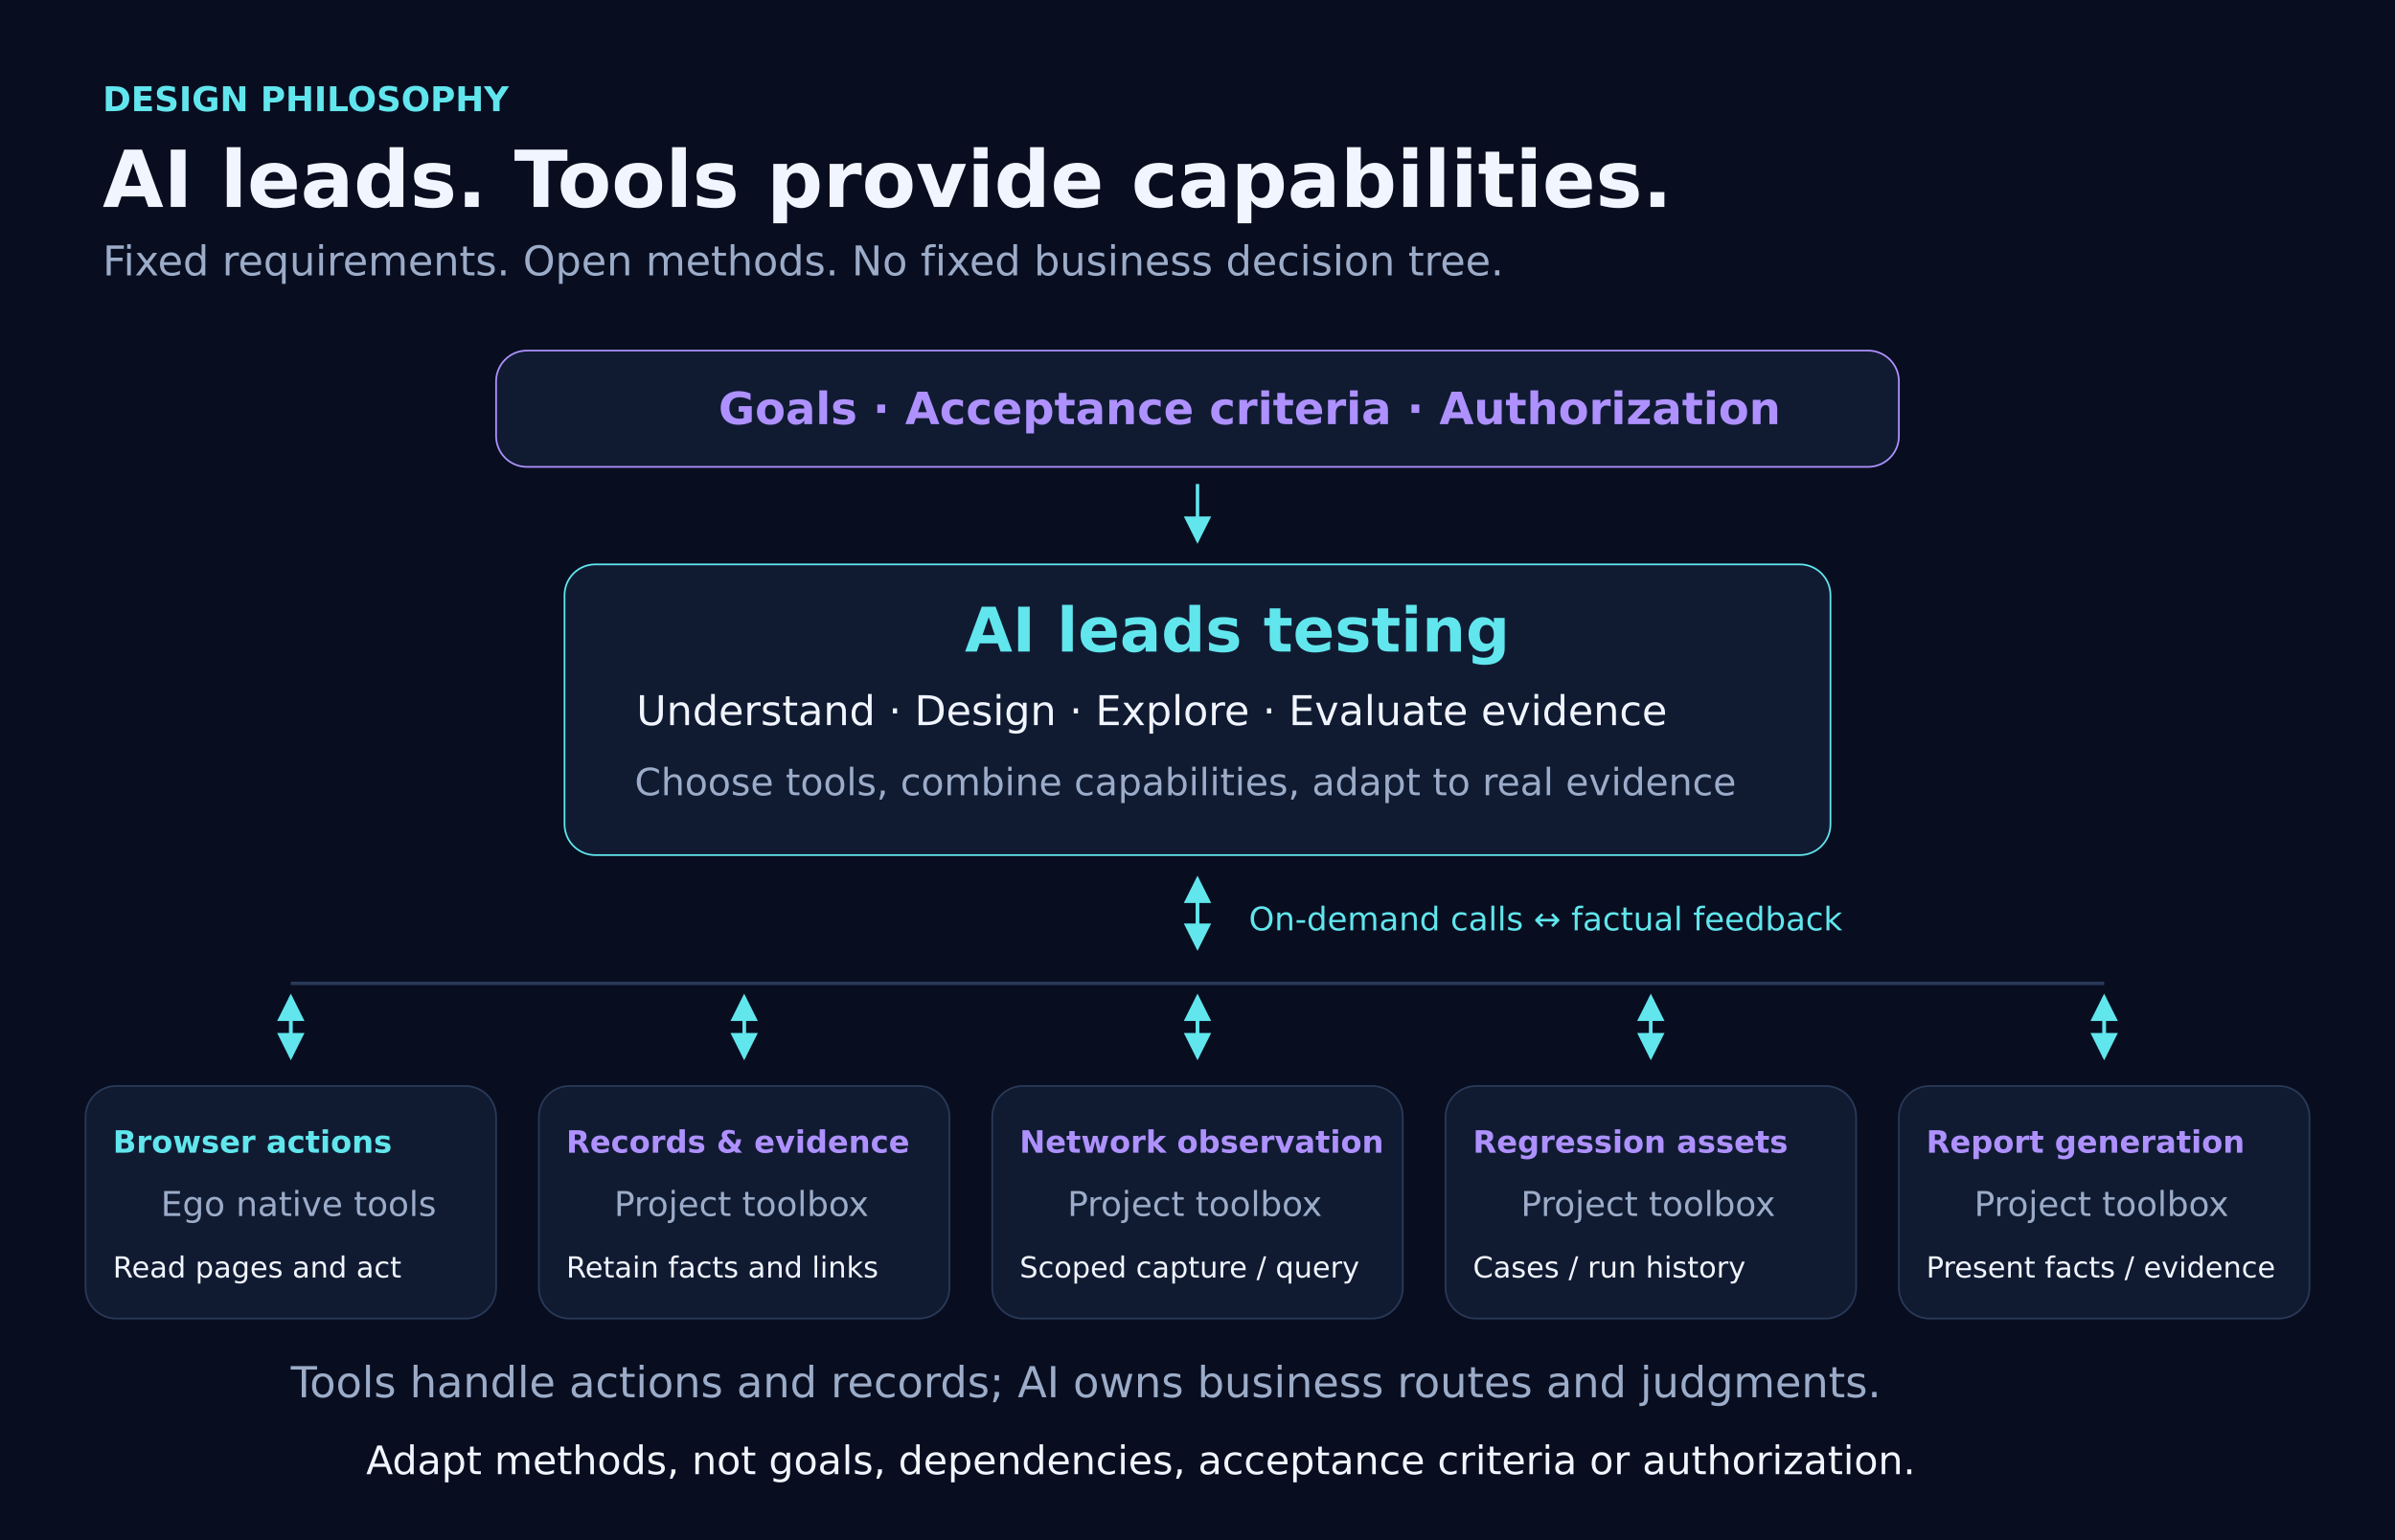
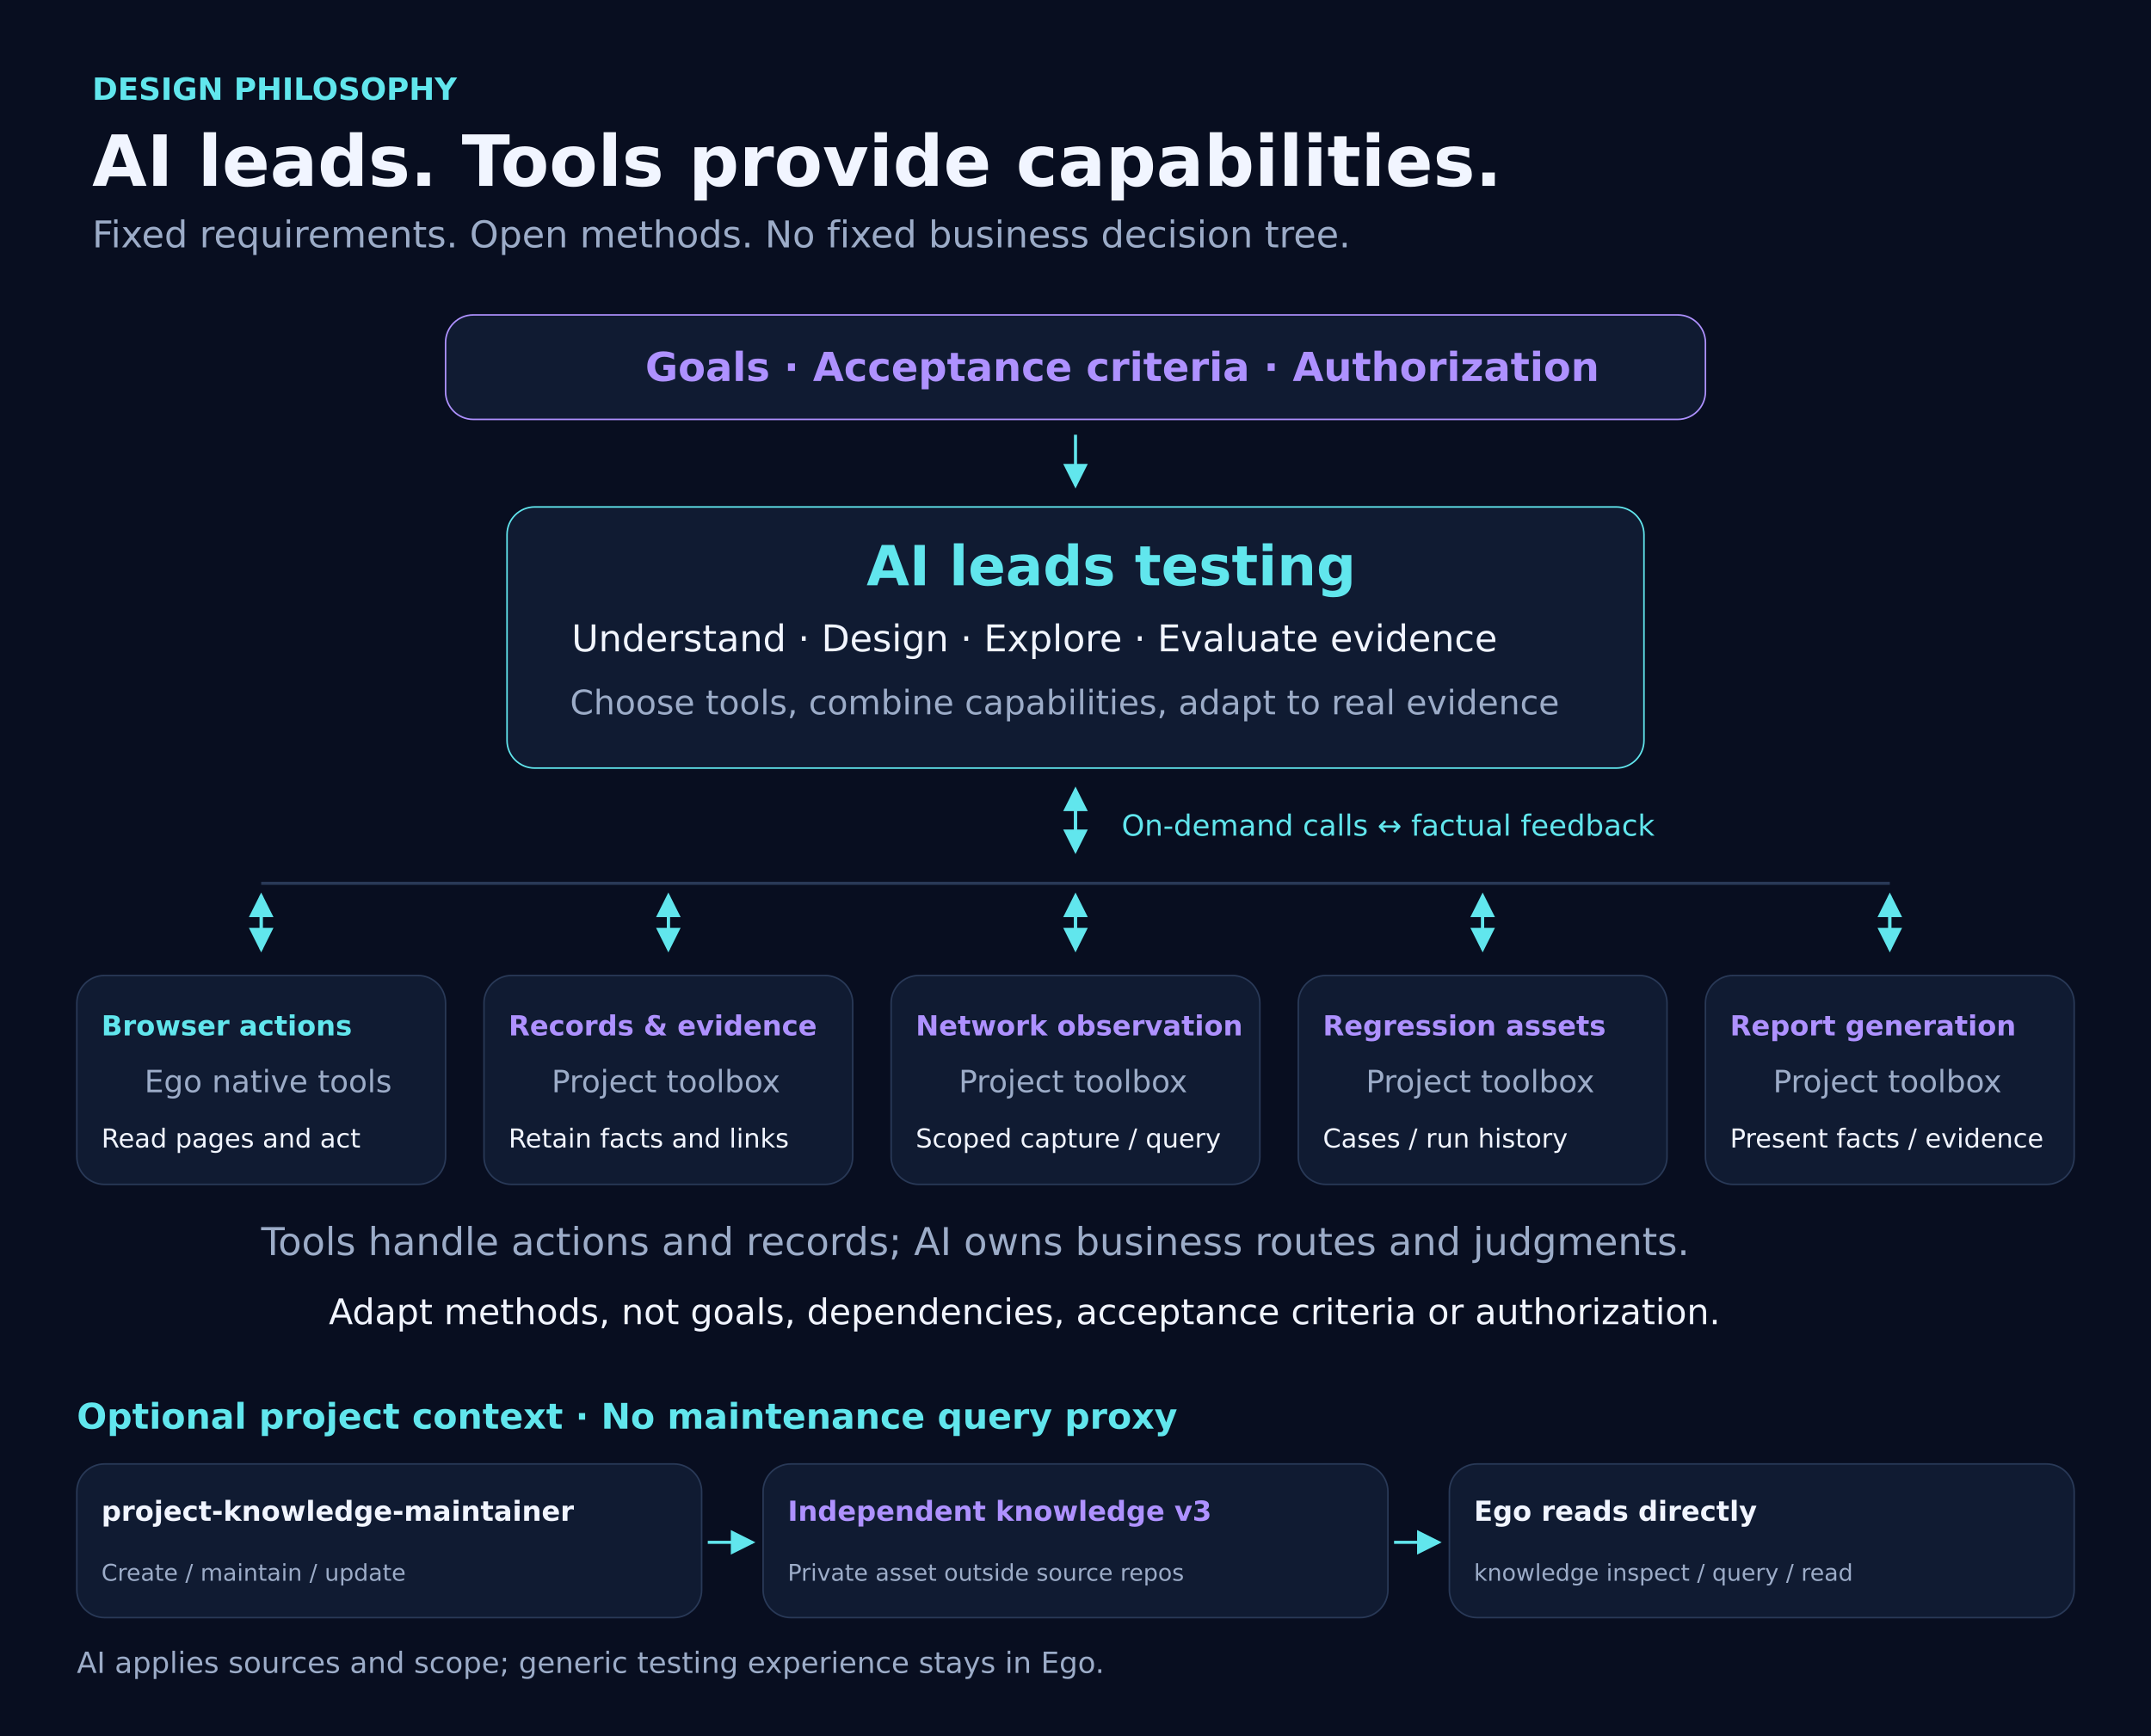
- <svg xmlns="http://www.w3.org/2000/svg" width="1400" height="900" viewBox="0 0 1400 900" role="img" aria-label="AI leads. Tools provide capabilities.">
+ <svg xmlns="http://www.w3.org/2000/svg" width="1400" height="1130" viewBox="0 0 1400 1130" role="img" aria-label="AI leads. Tools provide capabilities.">
  <defs>
    <linearGradient id="g">
      <stop stop-color="#61e6ed" />
      <stop offset="1" stop-color="#ae91ff" />
    </linearGradient>
    <marker id="arrow" markerWidth="8" markerHeight="8" refX="7" refY="4" orient="auto">
      <path d="M0,0 L8,4 L0,8" fill="#61e6ed" />
    </marker>
  </defs>
  <g font-family="DejaVu Sans, Noto Sans CJK SC, sans-serif">
-     <rect x="0" y="0" width="1400" height="900" rx="0" fill="#080e20" stroke="#080e20" />
+     <rect x="0" y="0" width="1400" height="1130" rx="0" fill="#080e20" stroke="#080e20" />
    <path d="M0,2 H1400" stroke="url(#g)" stroke-width="4" />
    <text x="60" y="65" font-size="20" fill="#61e6ed" font-weight="700">DESIGN PHILOSOPHY</text>
    <text x="60" y="121" font-size="46" fill="#f1f5ff" font-weight="700">AI leads. Tools provide capabilities.</text>
    <text x="60" y="161" font-size="24" fill="#9cacc8" font-weight="400">Fixed requirements. Open methods. No fixed business decision tree.</text>
    <rect x="290" y="205" width="820" height="68" rx="18" fill="#101b32" stroke="#ae91ff" />
    <text x="420" y="248" font-size="26" fill="#ae91ff" font-weight="700">Goals · Acceptance criteria · Authorization</text>
    <path d="M700,283 L700,316" stroke="#61e6ed" stroke-width="2" fill="none" marker-end="url(#arrow)" />
    <rect x="330" y="330" width="740" height="170" rx="18" fill="#101b32" stroke="#61e6ed" />
    <text x="564" y="381" font-size="36" fill="#61e6ed" font-weight="700">AI leads testing</text>
    <text x="372" y="424" font-size="24" fill="#f1f5ff" font-weight="400">Understand · Design · Explore · Evaluate evidence</text>
    <text x="371" y="465" font-size="22" fill="#9cacc8" font-weight="400">Choose tools, combine capabilities, adapt to real evidence</text>
    <path d="M700,518 L700,554" stroke="#61e6ed" stroke-width="2" fill="none" marker-end="url(#arrow)" />
    <path d="M700,550 L700,514" stroke="#61e6ed" stroke-width="2" fill="none" marker-end="url(#arrow)" />
    <text x="730" y="544" font-size="19" fill="#61e6ed" font-weight="400">On-demand calls ↔ factual feedback</text>
    <path d="M170 575 H1230" stroke="#293957" stroke-width="2" fill="none" />
    <path d="M170,587 L170,618" stroke="#61e6ed" stroke-width="2" fill="none" marker-end="url(#arrow)" />
    <path d="M170,614 L170,583" stroke="#61e6ed" stroke-width="2" fill="none" marker-end="url(#arrow)" />
    <rect x="50" y="635" width="240" height="136" rx="18" fill="#101b32" stroke="#293957" />
    <text x="66" y="674" font-size="18" fill="#61e6ed" font-weight="700">Browser actions</text>
    <text x="94" y="711" font-size="20" fill="#9cacc8" font-weight="400">Ego native tools</text>
    <text x="66" y="747" font-size="17" fill="#f1f5ff" font-weight="400">Read pages and act</text>
    <path d="M435,587 L435,618" stroke="#61e6ed" stroke-width="2" fill="none" marker-end="url(#arrow)" />
    <path d="M435,614 L435,583" stroke="#61e6ed" stroke-width="2" fill="none" marker-end="url(#arrow)" />
    <rect x="315" y="635" width="240" height="136" rx="18" fill="#101b32" stroke="#293957" />
    <text x="331" y="674" font-size="18" fill="#ae91ff" font-weight="700">Records &amp; evidence</text>
    <text x="359" y="711" font-size="20" fill="#9cacc8" font-weight="400">Project toolbox</text>
    <text x="331" y="747" font-size="17" fill="#f1f5ff" font-weight="400">Retain facts and links</text>
    <path d="M700,587 L700,618" stroke="#61e6ed" stroke-width="2" fill="none" marker-end="url(#arrow)" />
    <path d="M700,614 L700,583" stroke="#61e6ed" stroke-width="2" fill="none" marker-end="url(#arrow)" />
    <rect x="580" y="635" width="240" height="136" rx="18" fill="#101b32" stroke="#293957" />
    <text x="596" y="674" font-size="18" fill="#ae91ff" font-weight="700">Network observation</text>
    <text x="624" y="711" font-size="20" fill="#9cacc8" font-weight="400">Project toolbox</text>
    <text x="596" y="747" font-size="17" fill="#f1f5ff" font-weight="400">Scoped capture / query</text>
    <path d="M965,587 L965,618" stroke="#61e6ed" stroke-width="2" fill="none" marker-end="url(#arrow)" />
    <path d="M965,614 L965,583" stroke="#61e6ed" stroke-width="2" fill="none" marker-end="url(#arrow)" />
    <rect x="845" y="635" width="240" height="136" rx="18" fill="#101b32" stroke="#293957" />
    <text x="861" y="674" font-size="18" fill="#ae91ff" font-weight="700">Regression assets</text>
    <text x="889" y="711" font-size="20" fill="#9cacc8" font-weight="400">Project toolbox</text>
    <text x="861" y="747" font-size="17" fill="#f1f5ff" font-weight="400">Cases / run history</text>
    <path d="M1230,587 L1230,618" stroke="#61e6ed" stroke-width="2" fill="none" marker-end="url(#arrow)" />
    <path d="M1230,614 L1230,583" stroke="#61e6ed" stroke-width="2" fill="none" marker-end="url(#arrow)" />
    <rect x="1110" y="635" width="240" height="136" rx="18" fill="#101b32" stroke="#293957" />
    <text x="1126" y="674" font-size="18" fill="#ae91ff" font-weight="700">Report generation</text>
    <text x="1154" y="711" font-size="20" fill="#9cacc8" font-weight="400">Project toolbox</text>
    <text x="1126" y="747" font-size="17" fill="#f1f5ff" font-weight="400">Present facts / evidence</text>
    <text x="170" y="817" font-size="25" fill="#9cacc8" font-weight="400">Tools handle actions and records; AI owns business routes and judgments.</text>
    <text x="214" y="862" font-size="23" fill="#f1f5ff" font-weight="400">Adapt methods, not goals, dependencies, acceptance criteria or authorization.</text>
+     <text x="50" y="930" font-size="23" fill="#61e6ed" font-weight="700">Optional project context · No maintenance query proxy</text>
+     <rect x="50" y="953" width="406.667" height="100" rx="18" fill="#101b32" stroke="#293957" />
+     <text x="66" y="990" font-size="18" fill="#f1f5ff" font-weight="700">project-knowledge-maintainer</text>
+     <text x="66" y="1029" font-size="15" fill="#9cacc8" font-weight="400">Create / maintain / update</text>
+     <path d="M460.667,1004 L489.667,1004" stroke="#61e6ed" stroke-width="2" fill="none" marker-end="url(#arrow)" />
+     <rect x="496.667" y="953" width="406.667" height="100" rx="18" fill="#101b32" stroke="#293957" />
+     <text x="512.667" y="990" font-size="18" fill="#ae91ff" font-weight="700">Independent knowledge v3</text>
+     <text x="512.667" y="1029" font-size="15" fill="#9cacc8" font-weight="400">Private asset outside source repos</text>
+     <path d="M907.333,1004 L936.333,1004" stroke="#61e6ed" stroke-width="2" fill="none" marker-end="url(#arrow)" />
+     <rect x="943.333" y="953" width="406.667" height="100" rx="18" fill="#101b32" stroke="#293957" />
+     <text x="959.333" y="990" font-size="18" fill="#f1f5ff" font-weight="700">Ego reads directly</text>
+     <text x="959.333" y="1029" font-size="15" fill="#9cacc8" font-weight="400">knowledge inspect / query / read</text>
+     <text x="50" y="1089" font-size="19" fill="#9cacc8" font-weight="400">AI applies sources and scope; generic testing experience stays in Ego.</text>
  </g>
</svg>
